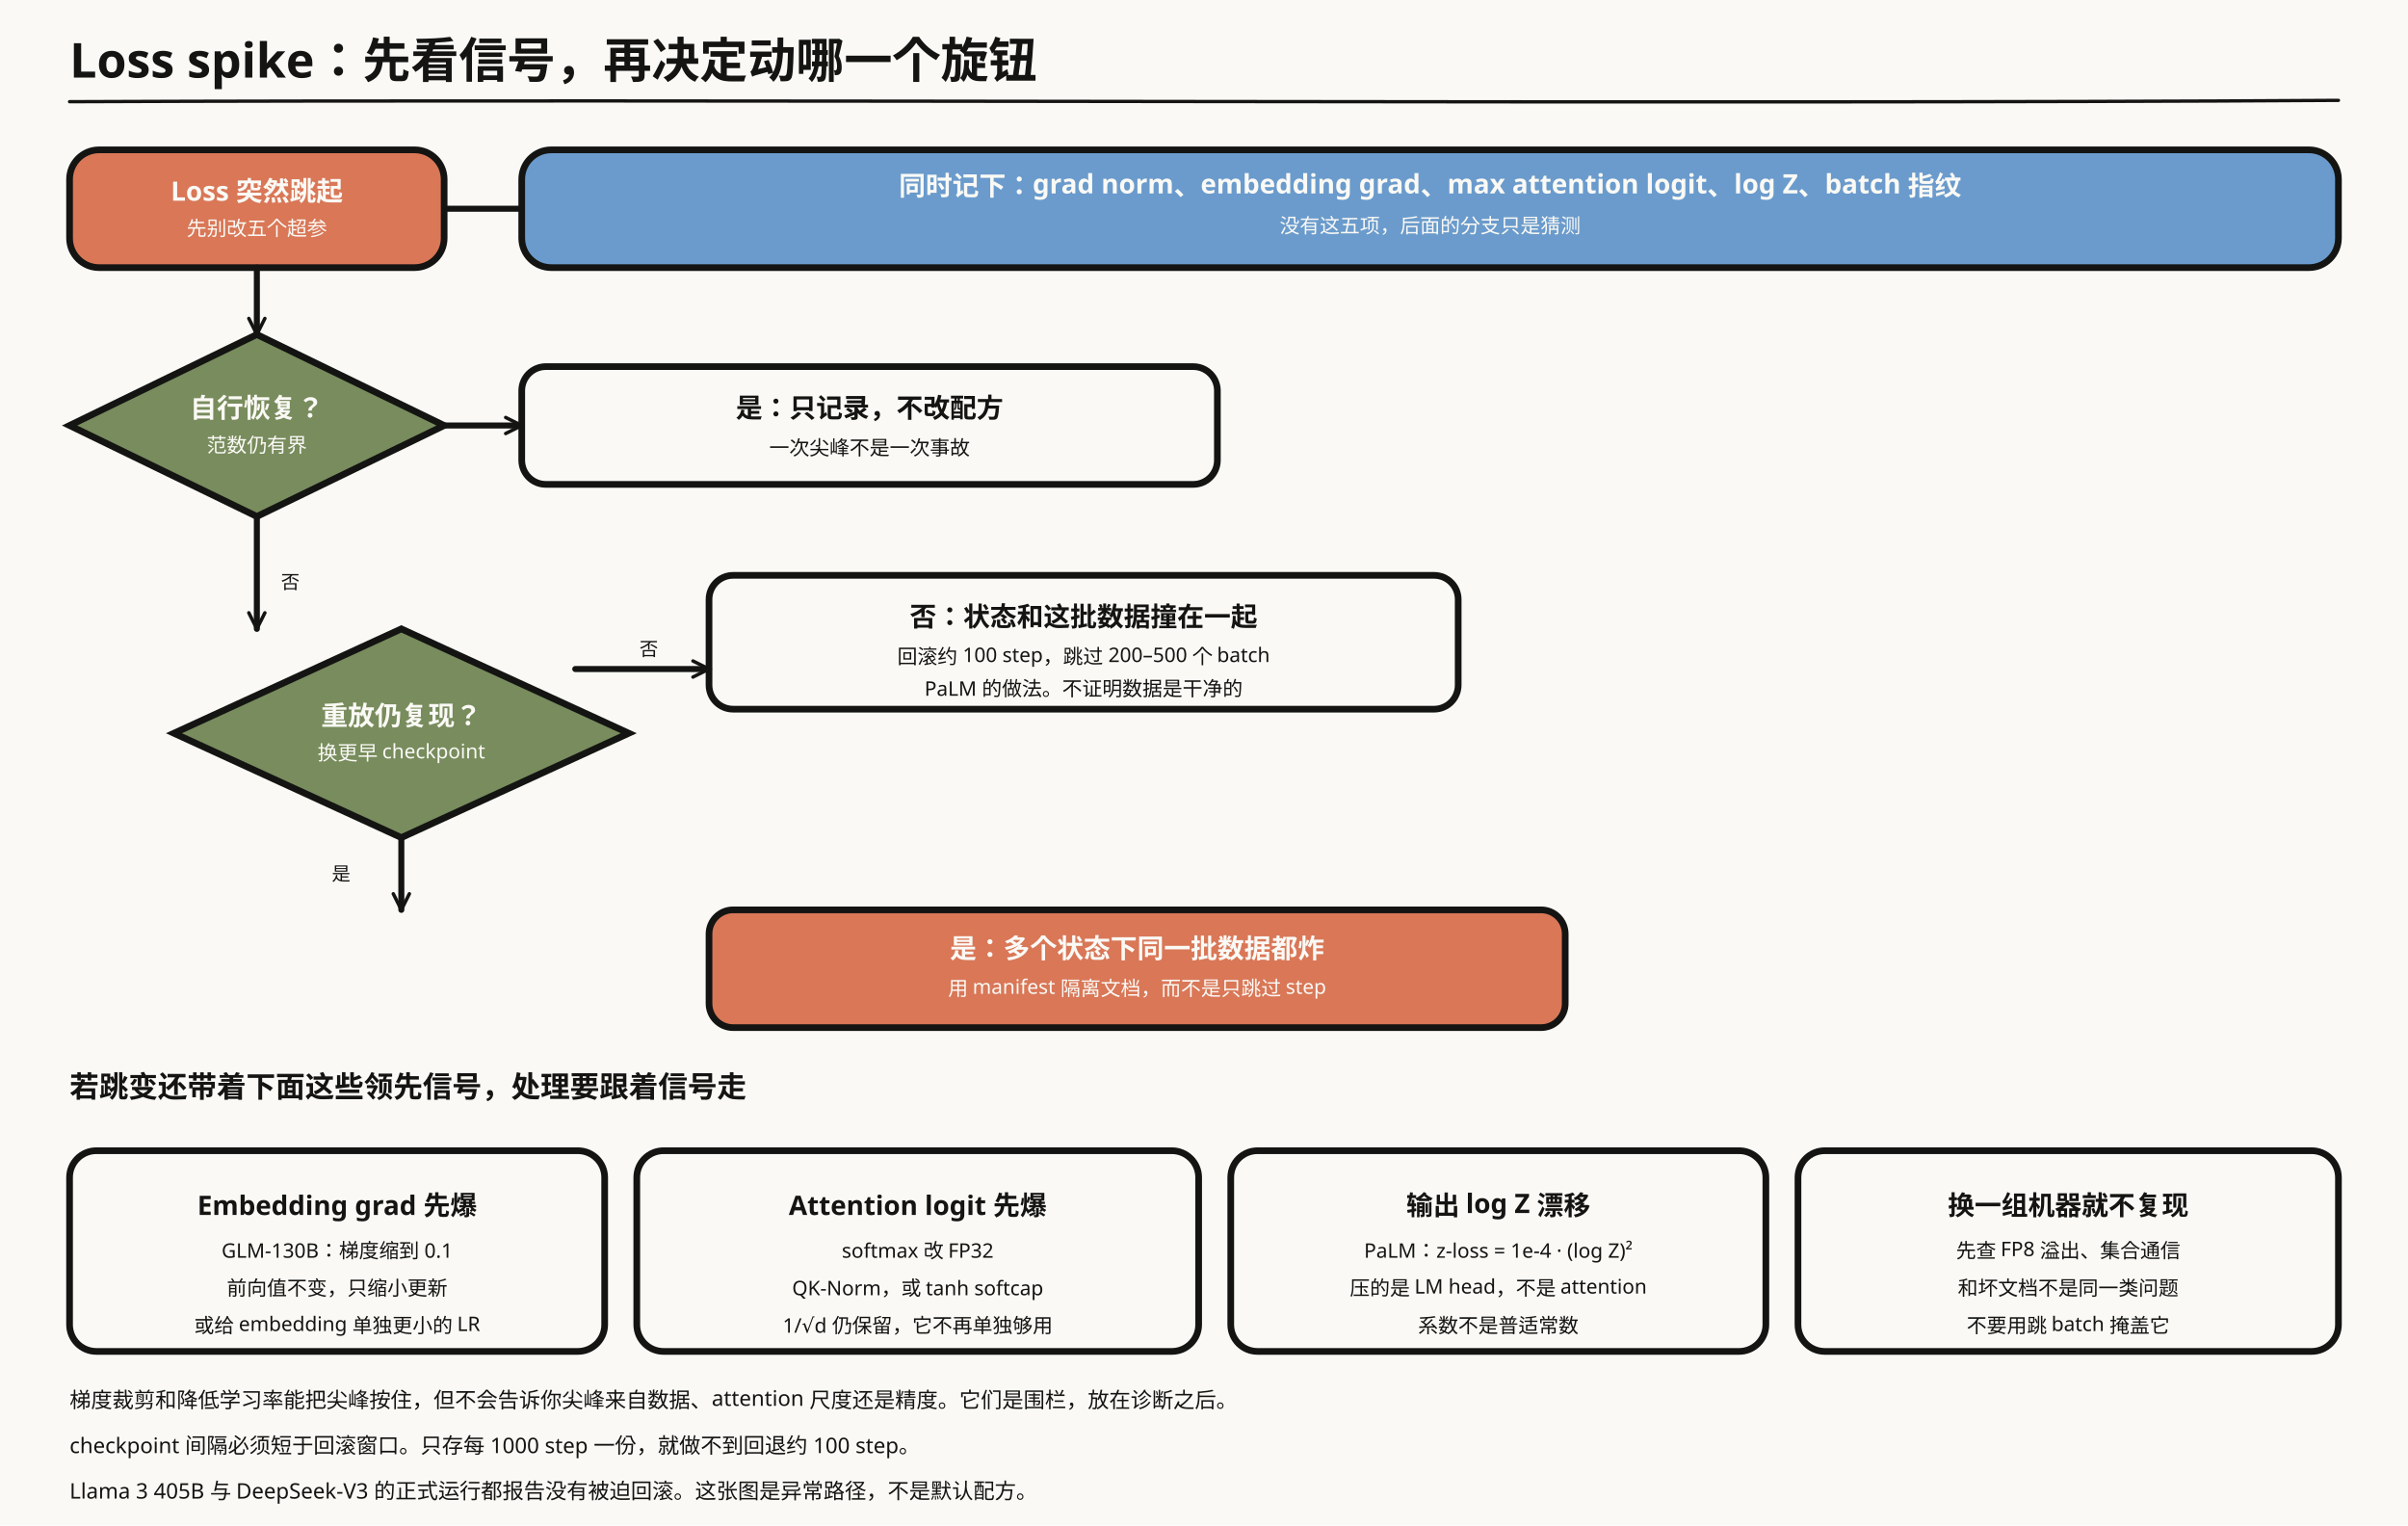
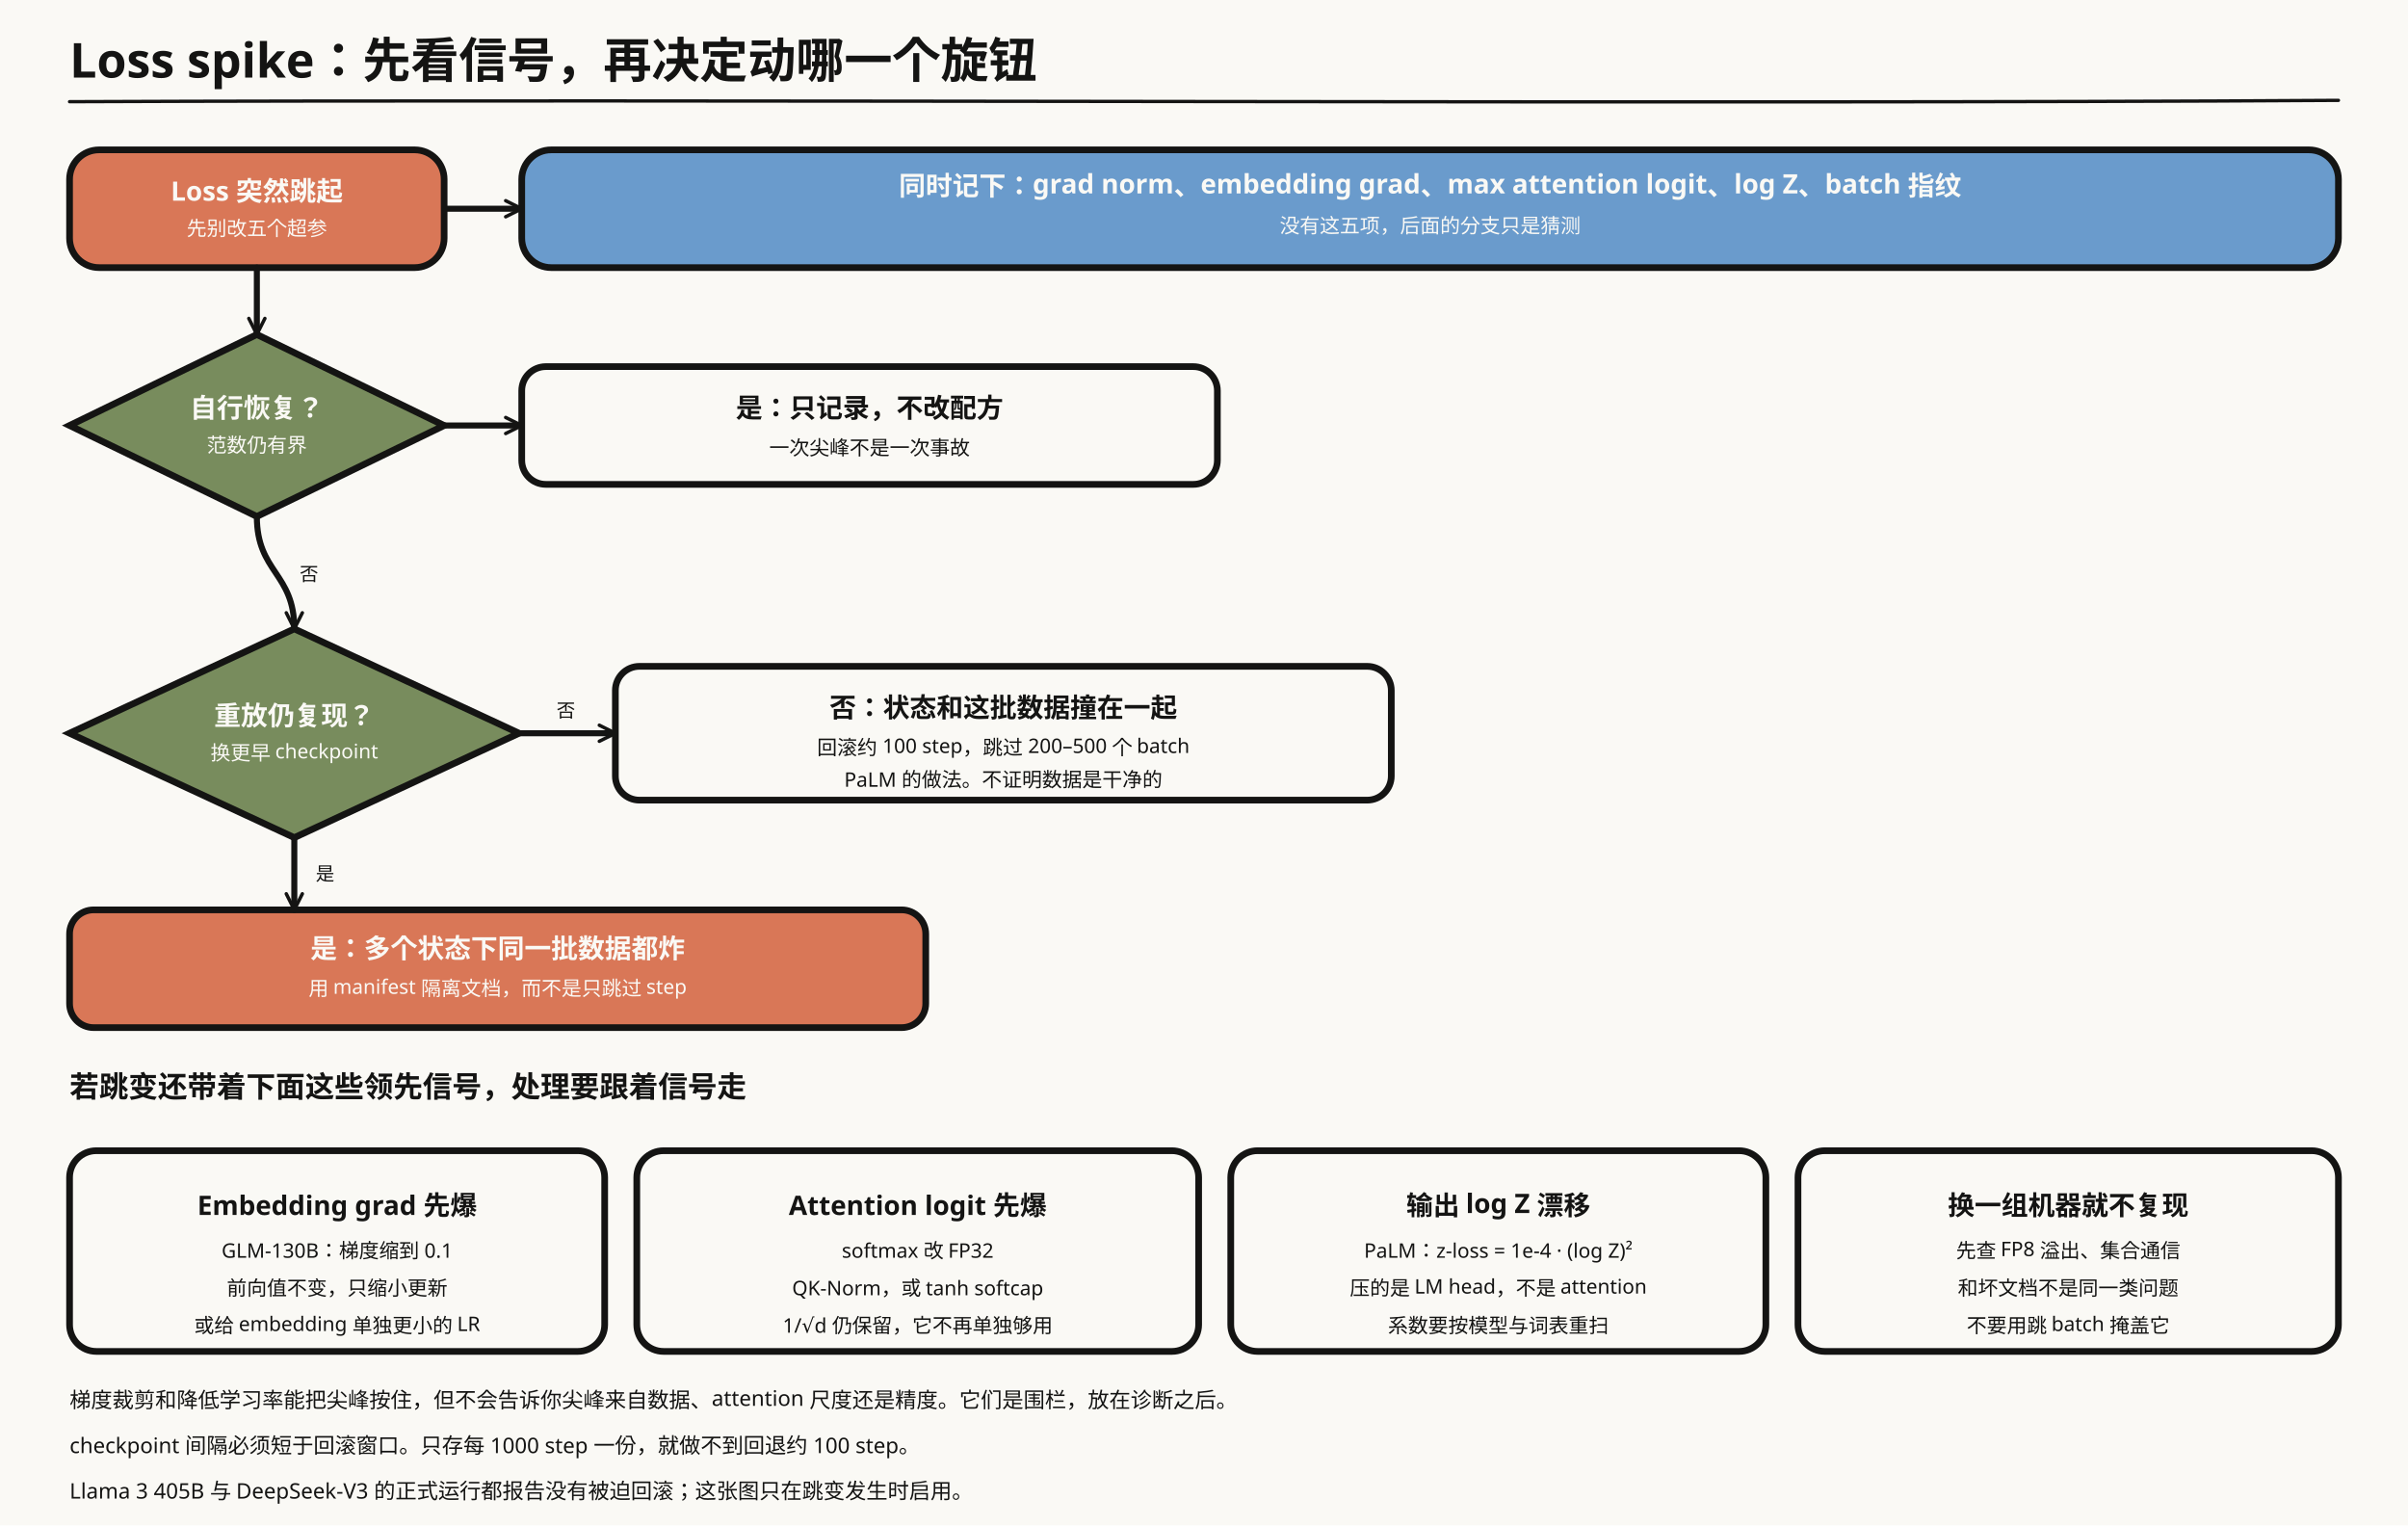
<svg xmlns="http://www.w3.org/2000/svg" viewBox="0 0 1800 1140" role="img" aria-labelledby="title desc">
  <defs>
    <style>
      .bg{fill:#FAF9F5}.ink{fill:none;stroke:#141413;stroke-linecap:round;stroke-linejoin:round}
      .ivory{fill:#FAF9F5;stroke:#141413;stroke-width:5}
      .orange{fill:#D97757;stroke:#141413;stroke-width:5}
      .blue{fill:#6A9BCC;stroke:#141413;stroke-width:5}
      .green{fill:#788C5D;stroke:#141413;stroke-width:5}
      .panel{fill:#FAF9F5;stroke:#141413;stroke-width:5}
      .flow{fill:none;stroke:#141413;stroke-width:4.5;stroke-linecap:round;stroke-linejoin:round}
      .grad{fill:none;stroke:#141413;stroke-width:4;stroke-dasharray:10 9;stroke-linecap:round;stroke-linejoin:round}
      .dash{fill:none;stroke:#141413;stroke-width:3.5;stroke-dasharray:9 8;stroke-linecap:round}
      .title{font-family:Poppins,'Hiragino Sans GB','PingFang SC',sans-serif;font-weight:700;font-size:36px;fill:#141413}
      .head{font-family:Poppins,'Hiragino Sans GB','PingFang SC',sans-serif;font-weight:700;font-size:22px;fill:#141413}
      .label{font-family:Poppins,'Hiragino Sans GB','PingFang SC',sans-serif;font-weight:600;font-size:20px;fill:#141413;text-anchor:middle}
      .on{font-family:Poppins,'Hiragino Sans GB','PingFang SC',sans-serif;font-weight:600;font-size:20px;fill:#FAF9F5;text-anchor:middle}
      .small{font-family:Poppins,'Hiragino Sans GB','PingFang SC',sans-serif;font-weight:500;font-size:15px;fill:#141413;text-anchor:middle}
      .sd{font-family:Poppins,'Hiragino Sans GB','PingFang SC',sans-serif;font-weight:500;font-size:15px;fill:#FAF9F5;text-anchor:middle}
      .note{font-family:Poppins,'Hiragino Sans GB','PingFang SC',sans-serif;font-weight:500;font-size:16px;fill:#141413}
      .axis{font-family:Poppins,'Hiragino Sans GB','PingFang SC',sans-serif;font-weight:500;font-size:14px;fill:#141413}
    </style>
    <marker id="arrow" markerWidth="16" markerHeight="16" refX="14" refY="8" orient="auto" markerUnits="userSpaceOnUse">
      <path d="M2 2L14 8L2 14" fill="none" stroke="#141413" stroke-width="2.6" stroke-linecap="round" stroke-linejoin="round" />
    </marker>
    <marker id="arrowO" markerWidth="16" markerHeight="16" refX="14" refY="8" orient="auto" markerUnits="userSpaceOnUse">
      <path d="M2 2L14 8L2 14" fill="none" stroke="#141413" stroke-width="2.6" stroke-linecap="round" stroke-linejoin="round" />
    </marker>
  </defs>
  <rect class="bg" width="1800" height="1140" />
  <text class="title" x="52" y="58">Loss spike：先看信号，再决定动哪一个旋钮</text>
  <path class="ink" d="M52 76C520 74 1280 78 1748 75" stroke-width="2.5" />
  <rect class="orange" x="52" y="112" width="280" height="88" rx="22" />
  <text class="on" x="192" y="150">Loss 突然跳起</text>
  <text class="sd" x="192" y="176">先别改五个超参</text>
  <rect class="blue" x="390" y="112" width="1358" height="88" rx="22" />
  <text class="on" x="1069" y="146">同时记下：grad norm、embedding grad、max attention logit、log Z、batch 指纹</text>
  <text class="sd" x="1069" y="174">没有这五项，后面的分支只是猜测</text>
  <path class="flow" d="M192 200V250" marker-end="url(#arrow)" />
-   <path class="flow" d="M390 156H332" />
+   <path class="flow" d="M332 156H390" marker-end="url(#arrow)" />
  <g>
    <polygon points="192,250 332,318 192,386 52,318" class="green" />
    <text class="on" x="192" y="312">自行恢复？</text>
    <text class="sd" x="192" y="338">范数仍有界</text>
    <rect class="ivory" x="390" y="274" width="520" height="88" rx="18" />
    <text class="label" x="650" y="312">是：只记录，不改配方</text>
    <text class="small" x="650" y="340">一次尖峰不是一次事故</text>
    <path class="flow" d="M332 318H390" marker-end="url(#arrow)" />
  </g>
-   <path class="flow" d="M192 386V470" marker-end="url(#arrow)" />
-   <text class="axis" x="210" y="440">否</text>
-   <polygon points="300,470 470,548 300,626 130,548" class="green" />
-   <text class="on" x="300" y="542">重放仍复现？</text>
-   <text class="sd" x="300" y="568">换更早 checkpoint</text>
-   <rect class="ivory" x="530" y="430" width="560" height="100" rx="18" />
-   <text class="label" x="810" y="468">否：状态和这批数据撞在一起</text>
-   <text class="small" x="810" y="496">回滚约 100 step，跳过 200–500 个 batch</text>
-   <text class="small" x="810" y="520">PaLM 的做法。不证明数据是干净的</text>
-   <path class="flow" d="M430 500H530" marker-end="url(#arrow)" />
-   <text class="axis" x="478" y="490">否</text>
-   <rect class="orange" x="530" y="680" width="640" height="88" rx="18" />
-   <text class="on" x="850" y="716">是：多个状态下同一批数据都炸</text>
-   <text class="sd" x="850" y="744">用 manifest 隔离文档，而不是只跳过 step</text>
-   <path class="flow" d="M300 626V680" marker-end="url(#arrow)" />
-   <text class="axis" x="248" y="658">是</text>
+   <path class="flow" d="M192 386C192 428 220 428 220 470" marker-end="url(#arrow)" />
+   <text class="axis" x="224" y="434">否</text>
+   <polygon points="220,470 388,548 220,626 52,548" class="green" />
+   <text class="on" x="220" y="542">重放仍复现？</text>
+   <text class="sd" x="220" y="568">换更早 checkpoint</text>
+   <rect class="ivory" x="460" y="498" width="580" height="100" rx="18" />
+   <text class="label" x="750" y="536">否：状态和这批数据撞在一起</text>
+   <text class="small" x="750" y="564">回滚约 100 step，跳过 200–500 个 batch</text>
+   <text class="small" x="750" y="588">PaLM 的做法。不证明数据是干净的</text>
+   <path class="flow" d="M388 548H460" marker-end="url(#arrow)" />
+   <text class="axis" x="416" y="536">否</text>
+   <rect class="orange" x="52" y="680" width="640" height="88" rx="18" />
+   <text class="on" x="372" y="716">是：多个状态下同一批数据都炸</text>
+   <text class="sd" x="372" y="744">用 manifest 隔离文档，而不是只跳过 step</text>
+   <path class="flow" d="M220 626V680" marker-end="url(#arrow)" />
+   <text class="axis" x="236" y="658">是</text>
  <text class="head" x="52" y="820">若跳变还带着下面这些领先信号，处理要跟着信号走</text>
  <rect class="ivory" x="52" y="860" width="400" height="150" rx="20" />
  <text class="label" x="252" y="908">Embedding grad 先爆</text>
  <text class="small" x="252" y="940">GLM-130B：梯度缩到 0.1</text>
  <text class="small" x="252" y="968">前向值不变，只缩小更新</text>
  <text class="small" x="252" y="996">或给 embedding 单独更小的 LR</text>
  <rect class="ivory" x="476" y="860" width="420" height="150" rx="20" />
  <text class="label" x="686" y="908">Attention logit 先爆</text>
  <text class="small" x="686" y="940">softmax 改 FP32</text>
  <text class="small" x="686" y="968">QK-Norm，或 tanh softcap</text>
  <text class="small" x="686" y="996">1/√d 仍保留，它不再单独够用</text>
  <rect class="ivory" x="920" y="860" width="400" height="150" rx="20" />
  <text class="label" x="1120" y="908">输出 log Z 漂移</text>
  <text class="small" x="1120" y="940">PaLM：z-loss = 1e-4 · (log Z)²</text>
  <text class="small" x="1120" y="968">压的是 LM head，不是 attention</text>
-   <text class="small" x="1120" y="996">系数不是普适常数</text>
+   <text class="small" x="1120" y="996">系数要按模型与词表重扫</text>
  <rect class="ivory" x="1344" y="860" width="404" height="150" rx="20" />
  <text class="label" x="1546" y="908">换一组机器就不复现</text>
  <text class="small" x="1546" y="940">先查 FP8 溢出、集合通信</text>
  <text class="small" x="1546" y="968">和坏文档不是同一类问题</text>
  <text class="small" x="1546" y="996">不要用跳 batch 掩盖它</text>
  <text class="note" x="52" y="1052">梯度裁剪和降低学习率能把尖峰按住，但不会告诉你尖峰来自数据、attention 尺度还是精度。它们是围栏，放在诊断之后。</text>
  <text class="note" x="52" y="1086">checkpoint 间隔必须短于回滚窗口。只存每 1000 step 一份，就做不到回退约 100 step。</text>
-   <text class="note" x="52" y="1120">Llama 3 405B 与 DeepSeek-V3 的正式运行都报告没有被迫回滚。这张图是异常路径，不是默认配方。</text>
+   <text class="note" x="52" y="1120">Llama 3 405B 与 DeepSeek-V3 的正式运行都报告没有被迫回滚；这张图只在跳变发生时启用。</text>
</svg>
